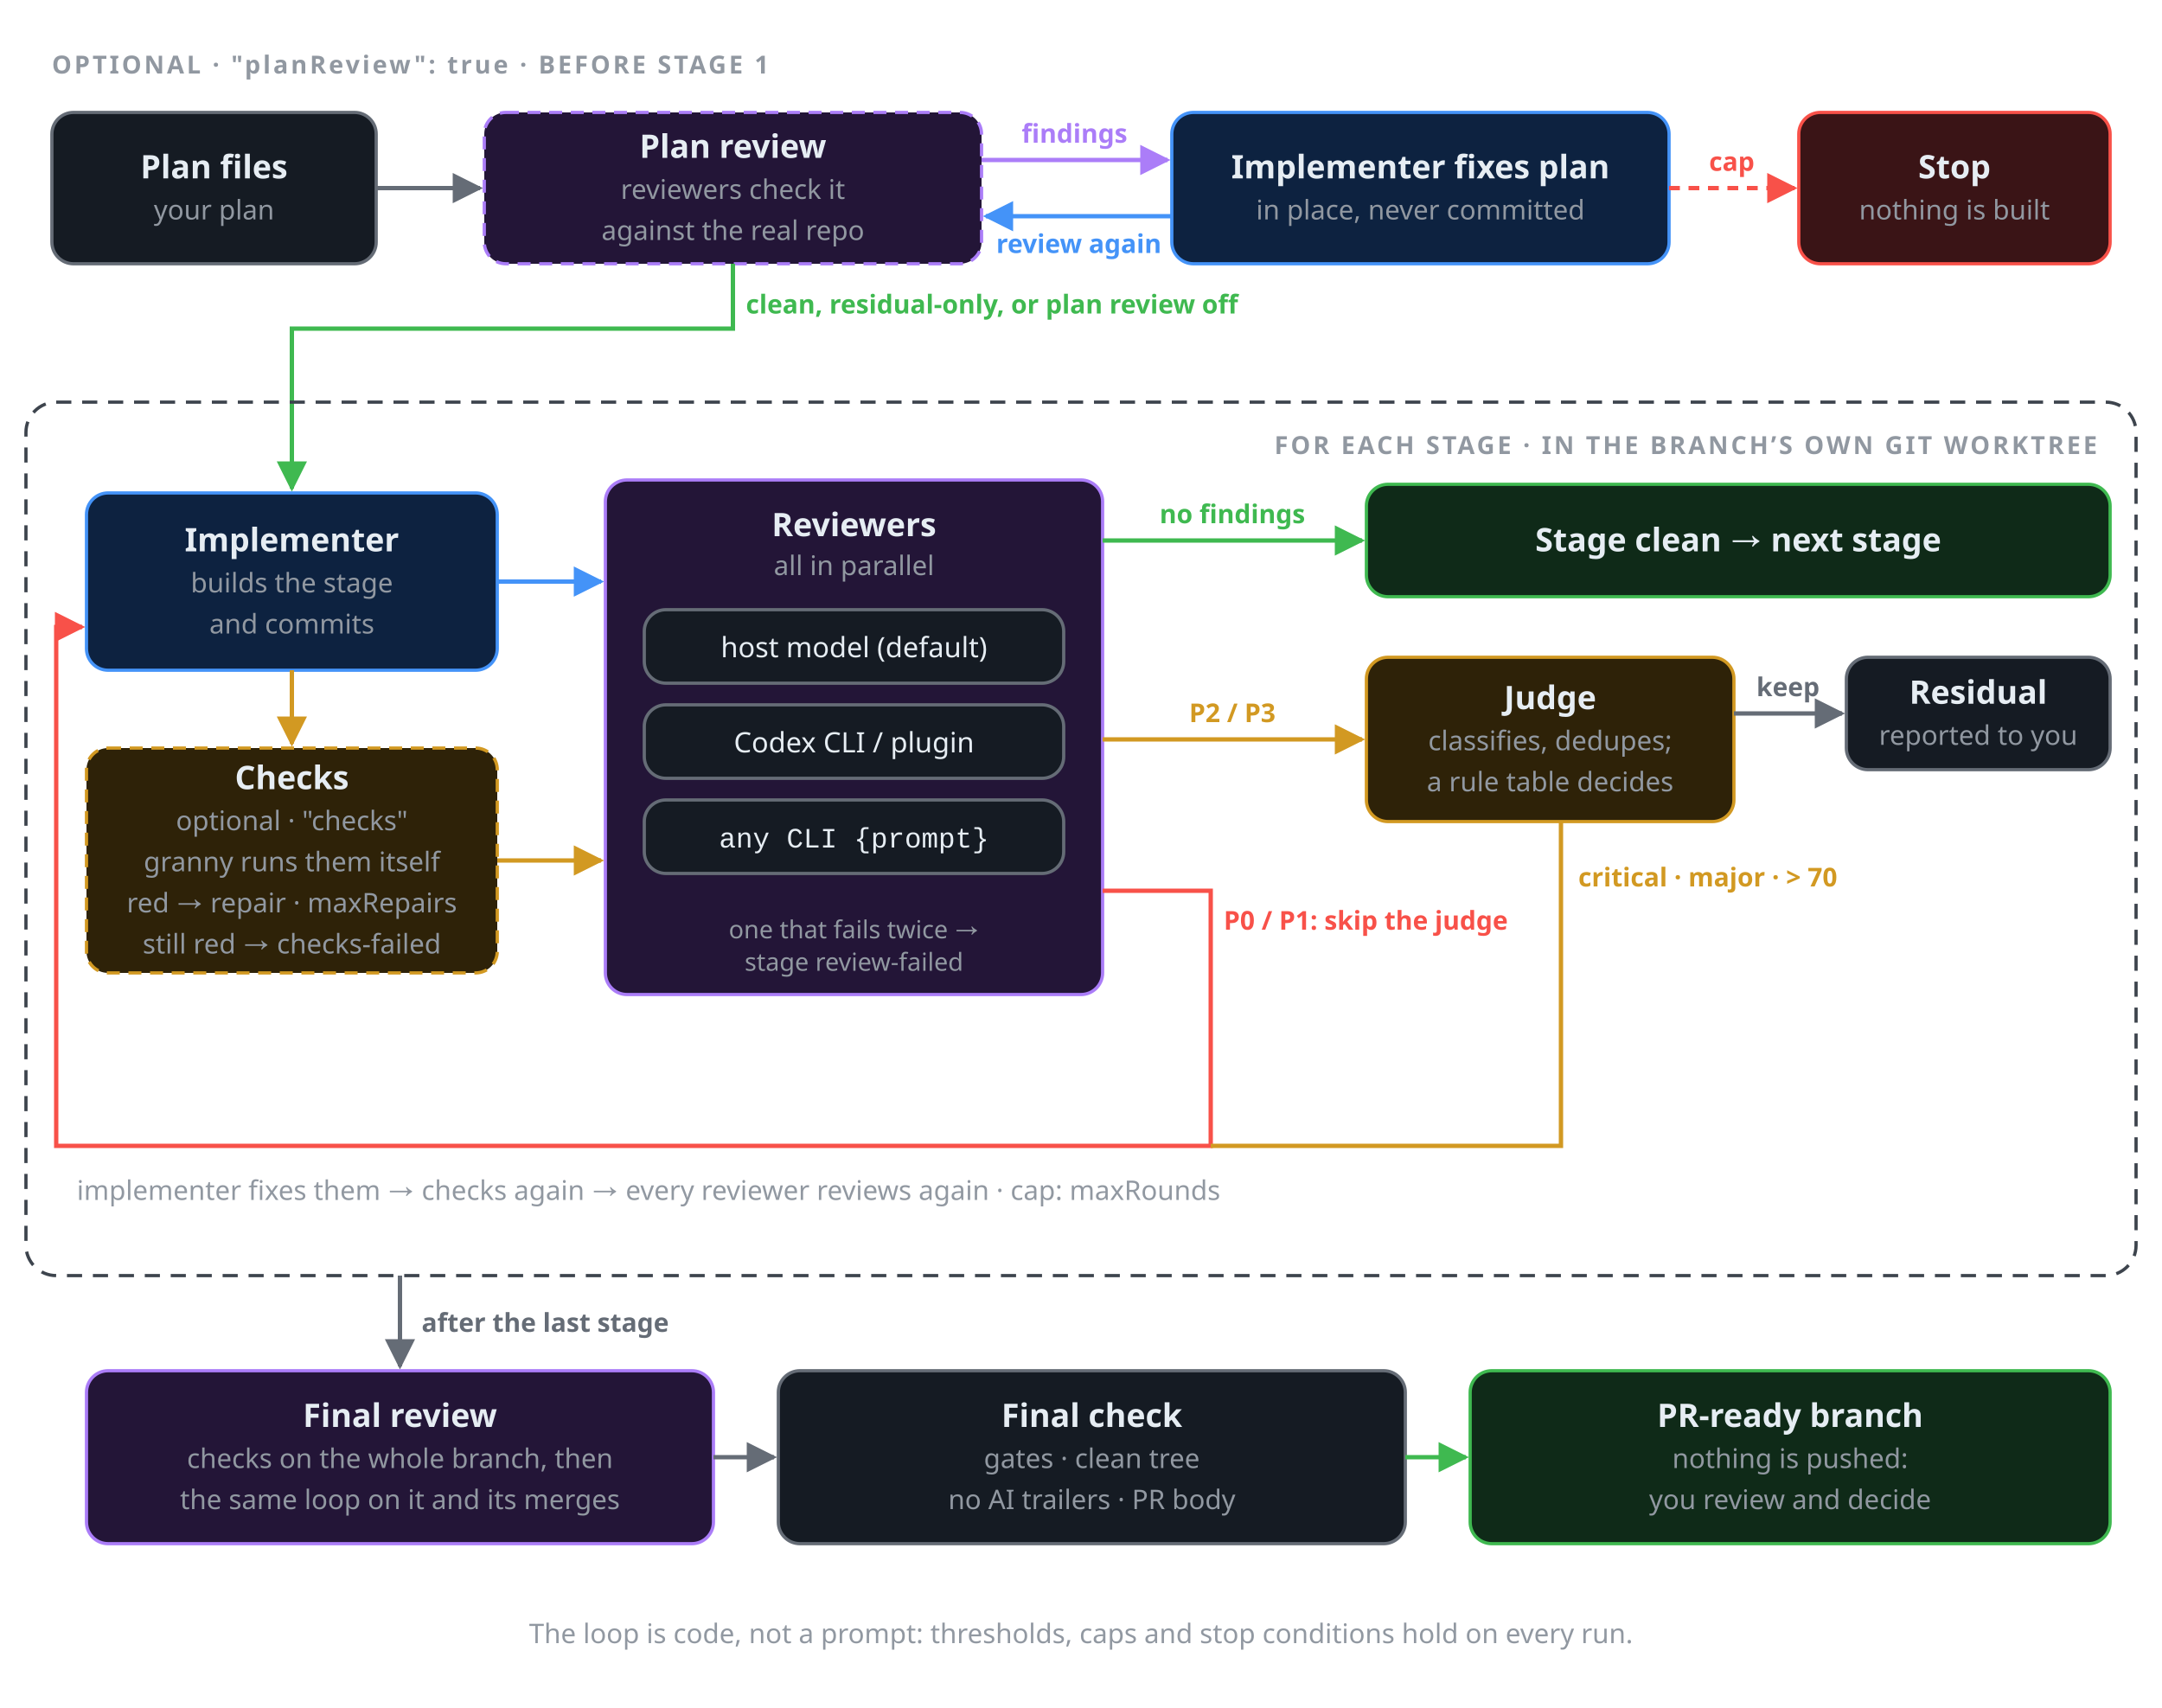
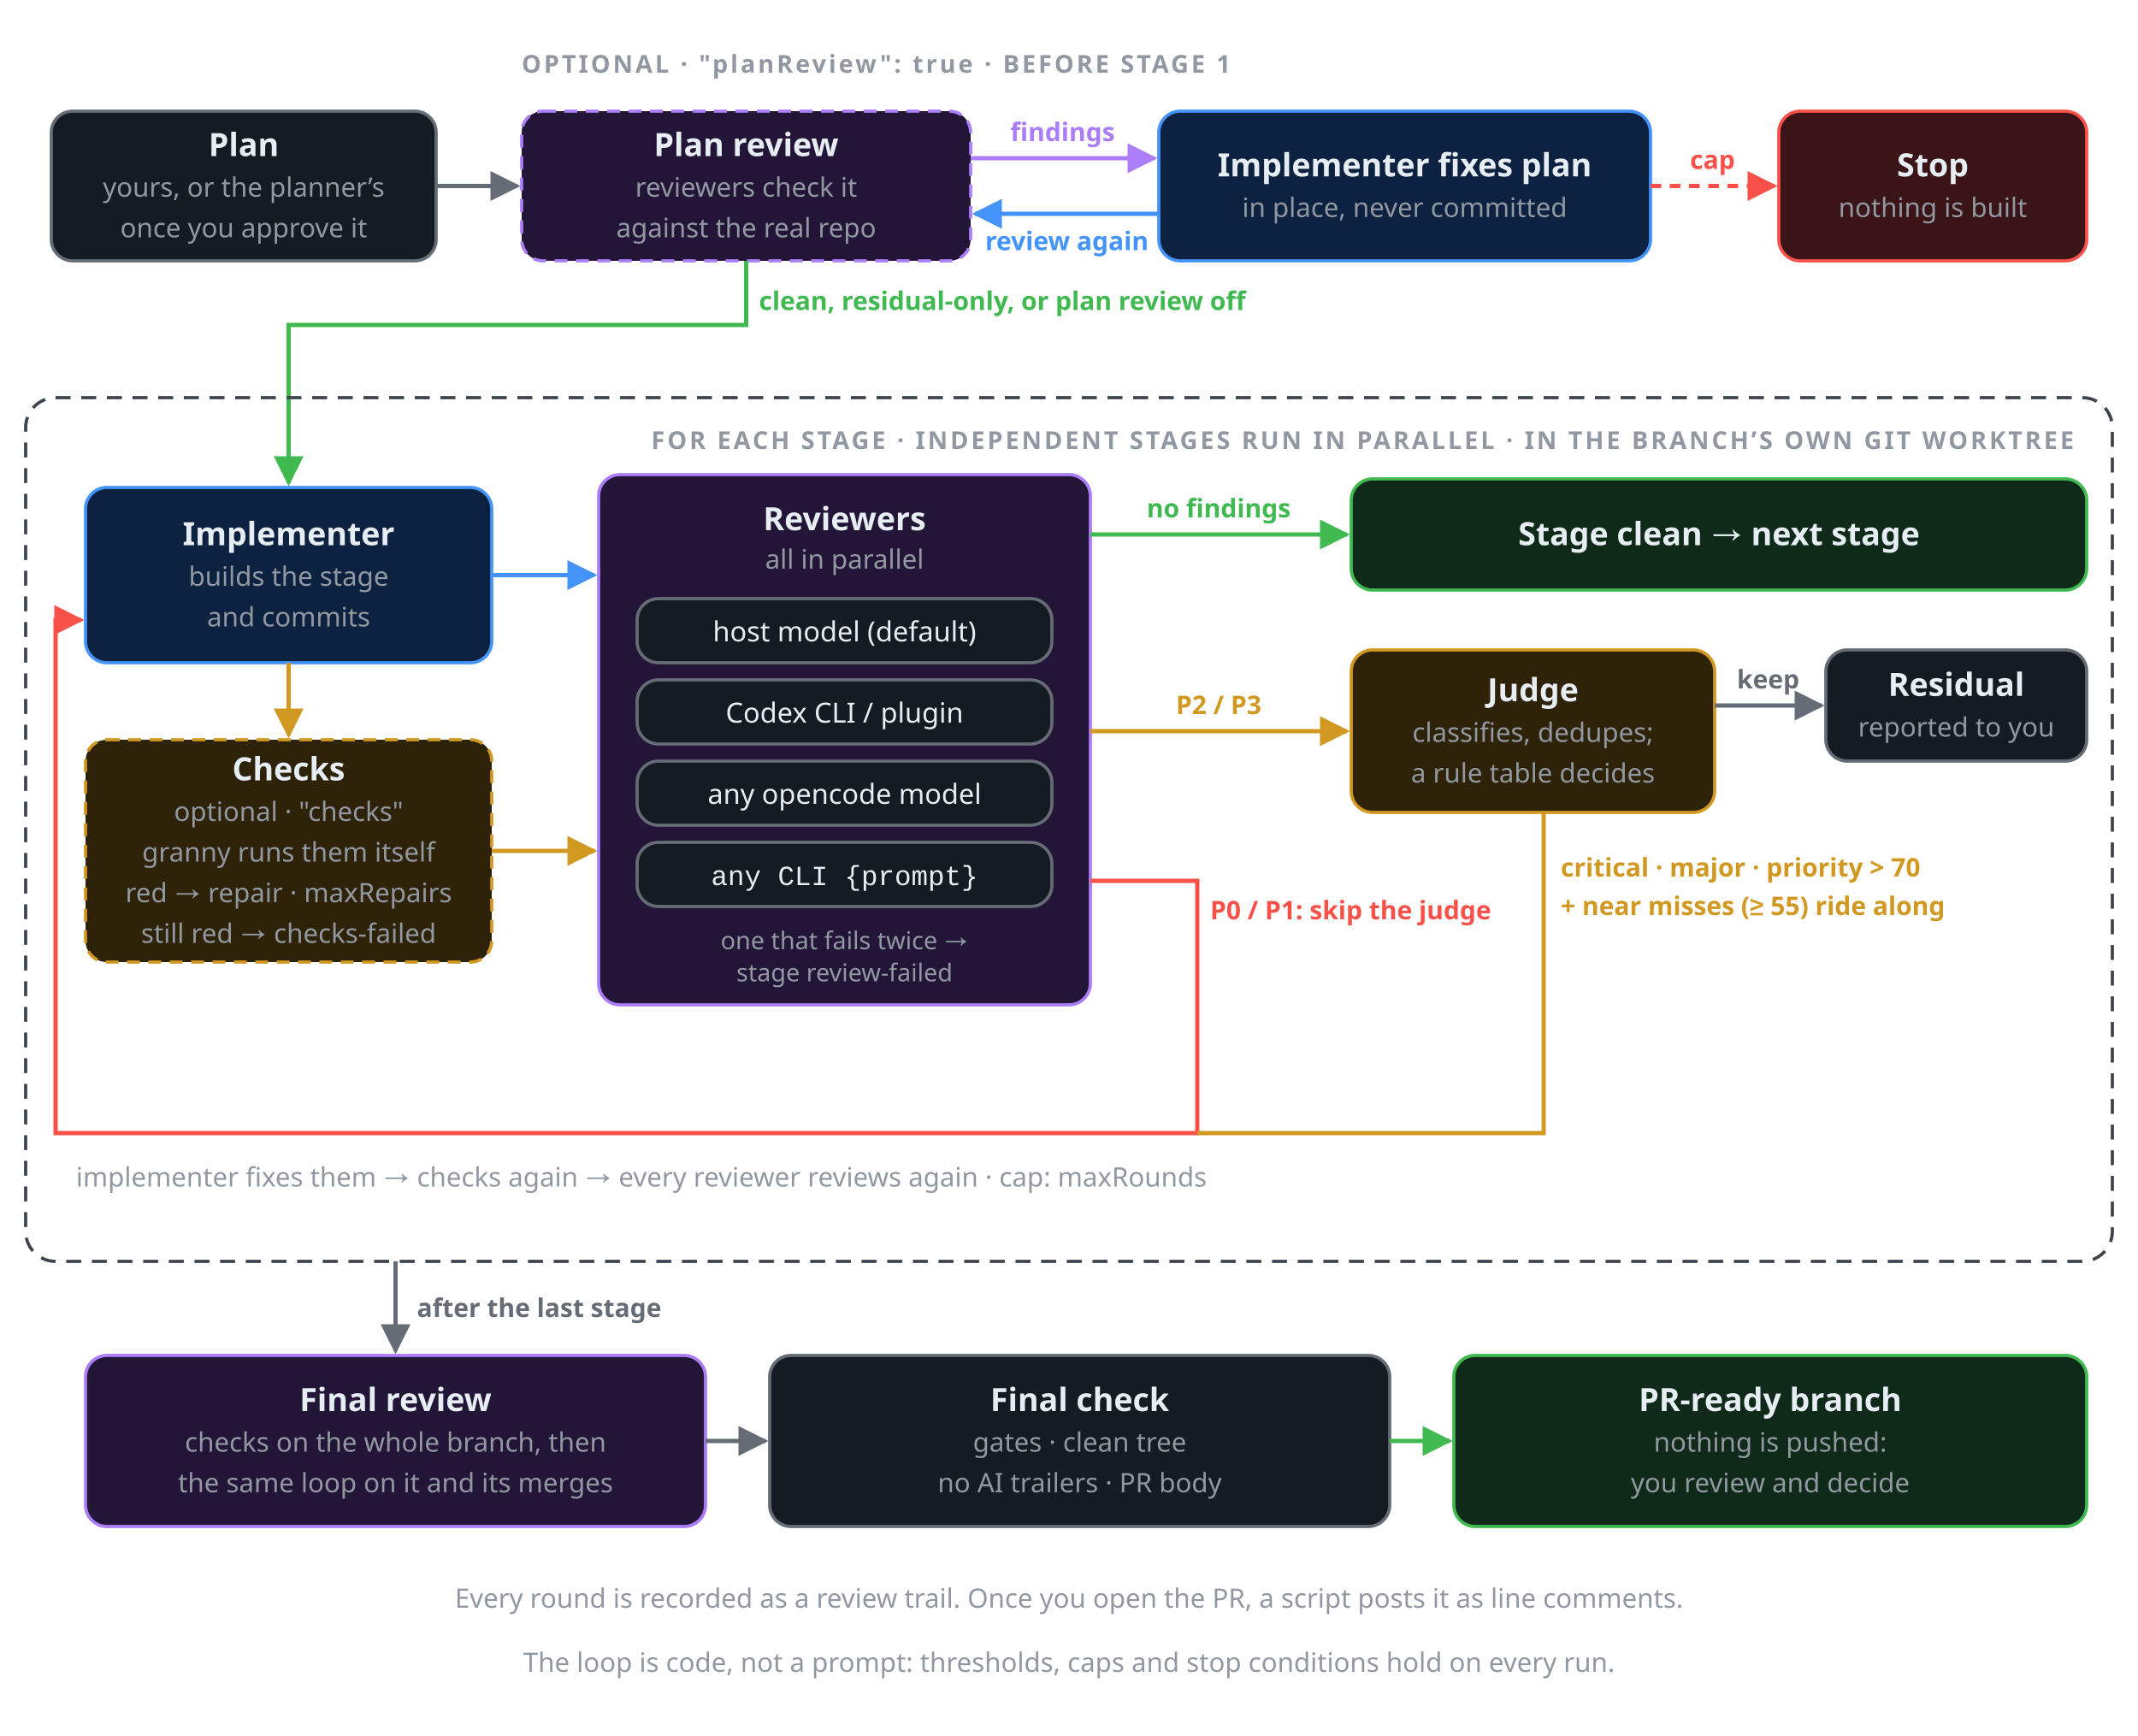
- <svg xmlns="http://www.w3.org/2000/svg" width="1000" height="790" viewBox="0 0 1000 790" role="img" aria-label="granny-workflow: an optional plan review, then implement, checks, review, judge and fix for every stage, then whole-branch checks and review">
+ <svg xmlns="http://www.w3.org/2000/svg" width="1000" height="812" viewBox="0 0 1000 812" role="img" aria-label="granny-workflow: a plan of your own or from the planner, an optional plan review, then implement, checks, review, judge and fix for every stage, then whole-branch checks and review, and a review trail for the PR">
  <defs>
    <marker id="a-neutral" viewBox="0 0 10 10" refX="9" refY="5" markerWidth="7" markerHeight="7" orient="auto-start-reverse">
      <path d="M0,0 L10,5 L0,10 z" fill="#656c76" />
    </marker>
    <marker id="a-blue" viewBox="0 0 10 10" refX="9" refY="5" markerWidth="7" markerHeight="7" orient="auto-start-reverse">
      <path d="M0,0 L10,5 L0,10 z" fill="#4493f8" />
    </marker>
    <marker id="a-purple" viewBox="0 0 10 10" refX="9" refY="5" markerWidth="7" markerHeight="7" orient="auto-start-reverse">
      <path d="M0,0 L10,5 L0,10 z" fill="#ab7df8" />
    </marker>
    <marker id="a-amber" viewBox="0 0 10 10" refX="9" refY="5" markerWidth="7" markerHeight="7" orient="auto-start-reverse">
      <path d="M0,0 L10,5 L0,10 z" fill="#d29922" />
    </marker>
    <marker id="a-red" viewBox="0 0 10 10" refX="9" refY="5" markerWidth="7" markerHeight="7" orient="auto-start-reverse">
      <path d="M0,0 L10,5 L0,10 z" fill="#f85149" />
    </marker>
    <marker id="a-green" viewBox="0 0 10 10" refX="9" refY="5" markerWidth="7" markerHeight="7" orient="auto-start-reverse">
      <path d="M0,0 L10,5 L0,10 z" fill="#3fb950" />
    </marker>
    <marker id="a-muted" viewBox="0 0 10 10" refX="9" refY="5" markerWidth="7" markerHeight="7" orient="auto-start-reverse">
      <path d="M0,0 L10,5 L0,10 z" fill="#656c76" />
    </marker>
  </defs>
-   <text x="24" y="34" font-family="-apple-system, BlinkMacSystemFont, 'Segoe UI', 'Noto Sans', Helvetica, Arial, sans-serif" font-size="11.5" font-weight="700" fill="#9198a1" text-anchor="start" letter-spacing="1.2">OPTIONAL · "planReview": true · BEFORE STAGE 1</text>
-   <rect x="24" y="52" width="150" height="70" rx="10" fill="#151b23" stroke="#656c76" stroke-width="1.5" />
-   <text x="99" y="82.5" font-family="-apple-system, BlinkMacSystemFont, 'Segoe UI', 'Noto Sans', Helvetica, Arial, sans-serif" font-size="15" font-weight="600" fill="#e6edf3" text-anchor="middle">Plan files</text>
-   <text x="99" y="101.5" font-family="-apple-system, BlinkMacSystemFont, 'Segoe UI', 'Noto Sans', Helvetica, Arial, sans-serif" font-size="12.5" font-weight="400" fill="#9198a1" text-anchor="middle">your plan</text>
-   <path d="M174,87 L222,87" fill="none" stroke="#656c76" stroke-width="2" marker-end="url(#a-neutral)" />
-   <rect x="224" y="52" width="230" height="70" rx="10" fill="#231537" stroke="#ab7df8" stroke-width="1.5" stroke-dasharray="6 4" />
-   <text x="339" y="73" font-family="-apple-system, BlinkMacSystemFont, 'Segoe UI', 'Noto Sans', Helvetica, Arial, sans-serif" font-size="15" font-weight="600" fill="#e6edf3" text-anchor="middle">Plan review</text>
-   <text x="339" y="92" font-family="-apple-system, BlinkMacSystemFont, 'Segoe UI', 'Noto Sans', Helvetica, Arial, sans-serif" font-size="12.5" font-weight="400" fill="#9198a1" text-anchor="middle">reviewers check it</text>
-   <text x="339" y="111" font-family="-apple-system, BlinkMacSystemFont, 'Segoe UI', 'Noto Sans', Helvetica, Arial, sans-serif" font-size="12.5" font-weight="400" fill="#9198a1" text-anchor="middle">against the real repo</text>
+   <text x="244" y="34" font-family="-apple-system, BlinkMacSystemFont, 'Segoe UI', 'Noto Sans', Helvetica, Arial, sans-serif" font-size="11.5" font-weight="700" fill="#9198a1" text-anchor="start" letter-spacing="1.2">OPTIONAL · "planReview": true · BEFORE STAGE 1</text>
+   <rect x="24" y="52" width="180" height="70" rx="10" fill="#151b23" stroke="#656c76" stroke-width="1.5" />
+   <text x="114" y="73" font-family="-apple-system, BlinkMacSystemFont, 'Segoe UI', 'Noto Sans', Helvetica, Arial, sans-serif" font-size="15" font-weight="600" fill="#e6edf3" text-anchor="middle">Plan</text>
+   <text x="114" y="92" font-family="-apple-system, BlinkMacSystemFont, 'Segoe UI', 'Noto Sans', Helvetica, Arial, sans-serif" font-size="12.5" font-weight="400" fill="#9198a1" text-anchor="middle">yours, or the planner’s</text>
+   <text x="114" y="111" font-family="-apple-system, BlinkMacSystemFont, 'Segoe UI', 'Noto Sans', Helvetica, Arial, sans-serif" font-size="12.5" font-weight="400" fill="#9198a1" text-anchor="middle">once you approve it</text>
+   <path d="M204,87 L242,87" fill="none" stroke="#656c76" stroke-width="2" marker-end="url(#a-neutral)" />
+   <rect x="244" y="52" width="210" height="70" rx="10" fill="#231537" stroke="#ab7df8" stroke-width="1.5" stroke-dasharray="6 4" />
+   <text x="349" y="73" font-family="-apple-system, BlinkMacSystemFont, 'Segoe UI', 'Noto Sans', Helvetica, Arial, sans-serif" font-size="15" font-weight="600" fill="#e6edf3" text-anchor="middle">Plan review</text>
+   <text x="349" y="92" font-family="-apple-system, BlinkMacSystemFont, 'Segoe UI', 'Noto Sans', Helvetica, Arial, sans-serif" font-size="12.5" font-weight="400" fill="#9198a1" text-anchor="middle">reviewers check it</text>
+   <text x="349" y="111" font-family="-apple-system, BlinkMacSystemFont, 'Segoe UI', 'Noto Sans', Helvetica, Arial, sans-serif" font-size="12.5" font-weight="400" fill="#9198a1" text-anchor="middle">against the real repo</text>
  <path d="M454,74 L540,74" fill="none" stroke="#ab7df8" stroke-width="2" marker-end="url(#a-purple)" />
  <text x="497" y="66" font-family="-apple-system, BlinkMacSystemFont, 'Segoe UI', 'Noto Sans', Helvetica, Arial, sans-serif" font-size="12" font-weight="600" fill="#ab7df8" text-anchor="middle">findings</text>
  <rect x="542" y="52" width="230" height="70" rx="10" fill="#0d2240" stroke="#4493f8" stroke-width="1.5" />
  <text x="657" y="82.5" font-family="-apple-system, BlinkMacSystemFont, 'Segoe UI', 'Noto Sans', Helvetica, Arial, sans-serif" font-size="15" font-weight="600" fill="#e6edf3" text-anchor="middle">Implementer fixes plan</text>
  <text x="657" y="101.5" font-family="-apple-system, BlinkMacSystemFont, 'Segoe UI', 'Noto Sans', Helvetica, Arial, sans-serif" font-size="12.5" font-weight="400" fill="#9198a1" text-anchor="middle">in place, never committed</text>
  <path d="M542,100 L456,100" fill="none" stroke="#4493f8" stroke-width="2" marker-end="url(#a-blue)" />
  <text x="499" y="117" font-family="-apple-system, BlinkMacSystemFont, 'Segoe UI', 'Noto Sans', Helvetica, Arial, sans-serif" font-size="12" font-weight="600" fill="#4493f8" text-anchor="middle">review again</text>
  <path d="M772,87 L830,87" fill="none" stroke="#f85149" stroke-width="2" stroke-dasharray="5 4" marker-end="url(#a-red)" />
  <text x="801" y="79" font-family="-apple-system, BlinkMacSystemFont, 'Segoe UI', 'Noto Sans', Helvetica, Arial, sans-serif" font-size="12" font-weight="600" fill="#f85149" text-anchor="middle">cap</text>
  <rect x="832" y="52" width="144" height="70" rx="10" fill="#3a1416" stroke="#f85149" stroke-width="1.5" />
  <text x="904" y="82.5" font-family="-apple-system, BlinkMacSystemFont, 'Segoe UI', 'Noto Sans', Helvetica, Arial, sans-serif" font-size="15" font-weight="600" fill="#e6edf3" text-anchor="middle">Stop</text>
  <text x="904" y="101.5" font-family="-apple-system, BlinkMacSystemFont, 'Segoe UI', 'Noto Sans', Helvetica, Arial, sans-serif" font-size="12.5" font-weight="400" fill="#9198a1" text-anchor="middle">nothing is built</text>
-   <path d="M339,122 L339,152 L135,152 L135,226" fill="none" stroke="#3fb950" stroke-width="2" marker-end="url(#a-green)" />
-   <text x="345" y="145" font-family="-apple-system, BlinkMacSystemFont, 'Segoe UI', 'Noto Sans', Helvetica, Arial, sans-serif" font-size="12" font-weight="600" fill="#3fb950" text-anchor="start">clean, residual-only, or plan review off</text>
+   <path d="M349,122 L349,152 L135,152 L135,226" fill="none" stroke="#3fb950" stroke-width="2" marker-end="url(#a-green)" />
+   <text x="355" y="145" font-family="-apple-system, BlinkMacSystemFont, 'Segoe UI', 'Noto Sans', Helvetica, Arial, sans-serif" font-size="12" font-weight="600" fill="#3fb950" text-anchor="start">clean, residual-only, or plan review off</text>
  <rect x="12" y="186" width="976" height="404" rx="14" fill="none" stroke="#3d444d" stroke-width="1.5" stroke-dasharray="7 5" />
-   <text x="970" y="210" font-family="-apple-system, BlinkMacSystemFont, 'Segoe UI', 'Noto Sans', Helvetica, Arial, sans-serif" font-size="11.5" font-weight="700" fill="#9198a1" text-anchor="end" letter-spacing="1.2">FOR EACH STAGE · IN THE BRANCH’S OWN GIT WORKTREE</text>
+   <text x="970" y="210" font-family="-apple-system, BlinkMacSystemFont, 'Segoe UI', 'Noto Sans', Helvetica, Arial, sans-serif" font-size="11.5" font-weight="700" fill="#9198a1" text-anchor="end" letter-spacing="1.2">FOR EACH STAGE · INDEPENDENT STAGES RUN IN PARALLEL · IN THE BRANCH’S OWN GIT WORKTREE</text>
  <rect x="40" y="228" width="190" height="82" rx="10" fill="#0d2240" stroke="#4493f8" stroke-width="1.5" />
  <text x="135" y="255" font-family="-apple-system, BlinkMacSystemFont, 'Segoe UI', 'Noto Sans', Helvetica, Arial, sans-serif" font-size="15" font-weight="600" fill="#e6edf3" text-anchor="middle">Implementer</text>
  <text x="135" y="274" font-family="-apple-system, BlinkMacSystemFont, 'Segoe UI', 'Noto Sans', Helvetica, Arial, sans-serif" font-size="12.5" font-weight="400" fill="#9198a1" text-anchor="middle">builds the stage</text>
  <text x="135" y="293" font-family="-apple-system, BlinkMacSystemFont, 'Segoe UI', 'Noto Sans', Helvetica, Arial, sans-serif" font-size="12.5" font-weight="400" fill="#9198a1" text-anchor="middle">and commits</text>
  <path d="M230,269 L278,269" fill="none" stroke="#4493f8" stroke-width="2" marker-end="url(#a-blue)" />
  <path d="M135,310 L135,344" fill="none" stroke="#d29922" stroke-width="2" marker-end="url(#a-amber)" />
  <rect x="40" y="346" width="190" height="104" rx="10" fill="#2e2208" stroke="#d29922" stroke-width="1.5" stroke-dasharray="6 4" />
  <text x="135" y="365" font-family="-apple-system, BlinkMacSystemFont, 'Segoe UI', 'Noto Sans', Helvetica, Arial, sans-serif" font-size="15" font-weight="600" fill="#e6edf3" text-anchor="middle">Checks</text>
  <text x="135" y="384" font-family="-apple-system, BlinkMacSystemFont, 'Segoe UI', 'Noto Sans', Helvetica, Arial, sans-serif" font-size="12.5" font-weight="400" fill="#9198a1" text-anchor="middle">optional · "checks"</text>
  <text x="135" y="403" font-family="-apple-system, BlinkMacSystemFont, 'Segoe UI', 'Noto Sans', Helvetica, Arial, sans-serif" font-size="12.5" font-weight="400" fill="#9198a1" text-anchor="middle">granny runs them itself</text>
  <text x="135" y="422" font-family="-apple-system, BlinkMacSystemFont, 'Segoe UI', 'Noto Sans', Helvetica, Arial, sans-serif" font-size="12.5" font-weight="400" fill="#9198a1" text-anchor="middle">red → repair · maxRepairs</text>
  <text x="135" y="441" font-family="-apple-system, BlinkMacSystemFont, 'Segoe UI', 'Noto Sans', Helvetica, Arial, sans-serif" font-size="12.5" font-weight="400" fill="#9198a1" text-anchor="middle">still red → checks-failed</text>
  <path d="M230,398 L278,398" fill="none" stroke="#d29922" stroke-width="2" marker-end="url(#a-amber)" />
-   <rect x="280" y="222" width="230" height="238" rx="10" fill="#231537" stroke="#ab7df8" stroke-width="1.5" />
-   <text x="395" y="346" font-family="-apple-system, BlinkMacSystemFont, 'Segoe UI', 'Noto Sans', Helvetica, Arial, sans-serif" font-size="15" font-weight="600" fill="#e6edf3" text-anchor="middle" />
+   <rect x="280" y="222" width="230" height="248" rx="10" fill="#231537" stroke="#ab7df8" stroke-width="1.5" />
+   <text x="395" y="351" font-family="-apple-system, BlinkMacSystemFont, 'Segoe UI', 'Noto Sans', Helvetica, Arial, sans-serif" font-size="15" font-weight="600" fill="#e6edf3" text-anchor="middle" />
  <text x="395" y="248" font-family="-apple-system, BlinkMacSystemFont, 'Segoe UI', 'Noto Sans', Helvetica, Arial, sans-serif" font-size="15" font-weight="600" fill="#e6edf3" text-anchor="middle">Reviewers</text>
  <text x="395" y="266" font-family="-apple-system, BlinkMacSystemFont, 'Segoe UI', 'Noto Sans', Helvetica, Arial, sans-serif" font-size="12.5" font-weight="400" fill="#9198a1" text-anchor="middle">all in parallel</text>
-   <rect x="298" y="282" width="194" height="34" rx="10" fill="#151b23" stroke="#656c76" stroke-width="1.5" />
-   <text x="395" y="304" font-family="-apple-system, BlinkMacSystemFont, 'Segoe UI', 'Noto Sans', Helvetica, Arial, sans-serif" font-size="15" font-weight="600" fill="#e6edf3" text-anchor="middle" />
-   <text x="395" y="304" font-family="-apple-system, BlinkMacSystemFont, 'Segoe UI', 'Noto Sans', Helvetica, Arial, sans-serif" font-size="13" font-weight="400" fill="#e6edf3" text-anchor="middle">host model (default)</text>
-   <rect x="298" y="326" width="194" height="34" rx="10" fill="#151b23" stroke="#656c76" stroke-width="1.5" />
-   <text x="395" y="348" font-family="-apple-system, BlinkMacSystemFont, 'Segoe UI', 'Noto Sans', Helvetica, Arial, sans-serif" font-size="15" font-weight="600" fill="#e6edf3" text-anchor="middle" />
-   <text x="395" y="348" font-family="-apple-system, BlinkMacSystemFont, 'Segoe UI', 'Noto Sans', Helvetica, Arial, sans-serif" font-size="13" font-weight="400" fill="#e6edf3" text-anchor="middle">Codex CLI / plugin</text>
-   <rect x="298" y="370" width="194" height="34" rx="10" fill="#151b23" stroke="#656c76" stroke-width="1.5" />
-   <text x="395" y="392" font-family="-apple-system, BlinkMacSystemFont, 'Segoe UI', 'Noto Sans', Helvetica, Arial, sans-serif" font-size="15" font-weight="600" fill="#e6edf3" text-anchor="middle" />
-   <text x="395" y="392" font-family="ui-monospace, SFMono-Regular, 'SF Mono', Menlo, Consolas, 'Liberation Mono', monospace" font-size="13" font-weight="400" fill="#e6edf3" text-anchor="middle">any CLI  {prompt}</text>
-   <text x="395" y="434" font-family="-apple-system, BlinkMacSystemFont, 'Segoe UI', 'Noto Sans', Helvetica, Arial, sans-serif" font-size="11.5" font-weight="400" fill="#9198a1" text-anchor="middle">one that fails twice →</text>
-   <text x="395" y="449" font-family="-apple-system, BlinkMacSystemFont, 'Segoe UI', 'Noto Sans', Helvetica, Arial, sans-serif" font-size="11.5" font-weight="400" fill="#9198a1" text-anchor="middle">stage review-failed</text>
+   <rect x="298" y="280" width="194" height="30" rx="10" fill="#151b23" stroke="#656c76" stroke-width="1.5" />
+   <text x="395" y="300" font-family="-apple-system, BlinkMacSystemFont, 'Segoe UI', 'Noto Sans', Helvetica, Arial, sans-serif" font-size="15" font-weight="600" fill="#e6edf3" text-anchor="middle" />
+   <text x="395" y="300" font-family="-apple-system, BlinkMacSystemFont, 'Segoe UI', 'Noto Sans', Helvetica, Arial, sans-serif" font-size="13" font-weight="400" fill="#e6edf3" text-anchor="middle">host model (default)</text>
+   <rect x="298" y="318" width="194" height="30" rx="10" fill="#151b23" stroke="#656c76" stroke-width="1.5" />
+   <text x="395" y="338" font-family="-apple-system, BlinkMacSystemFont, 'Segoe UI', 'Noto Sans', Helvetica, Arial, sans-serif" font-size="15" font-weight="600" fill="#e6edf3" text-anchor="middle" />
+   <text x="395" y="338" font-family="-apple-system, BlinkMacSystemFont, 'Segoe UI', 'Noto Sans', Helvetica, Arial, sans-serif" font-size="13" font-weight="400" fill="#e6edf3" text-anchor="middle">Codex CLI / plugin</text>
+   <rect x="298" y="356" width="194" height="30" rx="10" fill="#151b23" stroke="#656c76" stroke-width="1.5" />
+   <text x="395" y="376" font-family="-apple-system, BlinkMacSystemFont, 'Segoe UI', 'Noto Sans', Helvetica, Arial, sans-serif" font-size="15" font-weight="600" fill="#e6edf3" text-anchor="middle" />
+   <text x="395" y="376" font-family="-apple-system, BlinkMacSystemFont, 'Segoe UI', 'Noto Sans', Helvetica, Arial, sans-serif" font-size="13" font-weight="400" fill="#e6edf3" text-anchor="middle">any opencode model</text>
+   <rect x="298" y="394" width="194" height="30" rx="10" fill="#151b23" stroke="#656c76" stroke-width="1.5" />
+   <text x="395" y="414" font-family="-apple-system, BlinkMacSystemFont, 'Segoe UI', 'Noto Sans', Helvetica, Arial, sans-serif" font-size="15" font-weight="600" fill="#e6edf3" text-anchor="middle" />
+   <text x="395" y="414" font-family="ui-monospace, SFMono-Regular, 'SF Mono', Menlo, Consolas, 'Liberation Mono', monospace" font-size="13" font-weight="400" fill="#e6edf3" text-anchor="middle">any CLI  {prompt}</text>
+   <text x="395" y="444" font-family="-apple-system, BlinkMacSystemFont, 'Segoe UI', 'Noto Sans', Helvetica, Arial, sans-serif" font-size="11.5" font-weight="400" fill="#9198a1" text-anchor="middle">one that fails twice →</text>
+   <text x="395" y="459" font-family="-apple-system, BlinkMacSystemFont, 'Segoe UI', 'Noto Sans', Helvetica, Arial, sans-serif" font-size="11.5" font-weight="400" fill="#9198a1" text-anchor="middle">stage review-failed</text>
  <path d="M510,250 L630,250" fill="none" stroke="#3fb950" stroke-width="2" marker-end="url(#a-green)" />
  <text x="570" y="242" font-family="-apple-system, BlinkMacSystemFont, 'Segoe UI', 'Noto Sans', Helvetica, Arial, sans-serif" font-size="12" font-weight="600" fill="#3fb950" text-anchor="middle">no findings</text>
  <rect x="632" y="224" width="344" height="52" rx="10" fill="#0f2a18" stroke="#3fb950" stroke-width="1.5" />
  <text x="804" y="255" font-family="-apple-system, BlinkMacSystemFont, 'Segoe UI', 'Noto Sans', Helvetica, Arial, sans-serif" font-size="15" font-weight="600" fill="#e6edf3" text-anchor="middle">Stage clean → next stage</text>
  <path d="M510,342 L630,342" fill="none" stroke="#d29922" stroke-width="2" marker-end="url(#a-amber)" />
  <text x="570" y="334" font-family="-apple-system, BlinkMacSystemFont, 'Segoe UI', 'Noto Sans', Helvetica, Arial, sans-serif" font-size="12" font-weight="600" fill="#d29922" text-anchor="middle">P2 / P3</text>
  <rect x="632" y="304" width="170" height="76" rx="10" fill="#2e2208" stroke="#d29922" stroke-width="1.5" />
  <text x="717" y="328" font-family="-apple-system, BlinkMacSystemFont, 'Segoe UI', 'Noto Sans', Helvetica, Arial, sans-serif" font-size="15" font-weight="600" fill="#e6edf3" text-anchor="middle">Judge</text>
  <text x="717" y="347" font-family="-apple-system, BlinkMacSystemFont, 'Segoe UI', 'Noto Sans', Helvetica, Arial, sans-serif" font-size="12.5" font-weight="400" fill="#9198a1" text-anchor="middle">classifies, dedupes;</text>
  <text x="717" y="366" font-family="-apple-system, BlinkMacSystemFont, 'Segoe UI', 'Noto Sans', Helvetica, Arial, sans-serif" font-size="12.5" font-weight="400" fill="#9198a1" text-anchor="middle">a rule table decides</text>
  <path d="M802,330 L852,330" fill="none" stroke="#656c76" stroke-width="2" marker-end="url(#a-muted)" />
  <text x="827" y="322" font-family="-apple-system, BlinkMacSystemFont, 'Segoe UI', 'Noto Sans', Helvetica, Arial, sans-serif" font-size="12" font-weight="600" fill="#656c76" text-anchor="middle">keep</text>
  <rect x="854" y="304" width="122" height="52" rx="10" fill="#151b23" stroke="#656c76" stroke-width="1.5" />
  <text x="915" y="325.5" font-family="-apple-system, BlinkMacSystemFont, 'Segoe UI', 'Noto Sans', Helvetica, Arial, sans-serif" font-size="15" font-weight="600" fill="#e6edf3" text-anchor="middle">Residual</text>
  <text x="915" y="344.5" font-family="-apple-system, BlinkMacSystemFont, 'Segoe UI', 'Noto Sans', Helvetica, Arial, sans-serif" font-size="12.5" font-weight="400" fill="#9198a1" text-anchor="middle">reported to you</text>
  <path d="M510,412 L560,412 L560,530 L26,530 L26,290 L38,290" fill="none" stroke="#f85149" stroke-width="2" marker-end="url(#a-red)" />
  <text x="566" y="430" font-family="-apple-system, BlinkMacSystemFont, 'Segoe UI', 'Noto Sans', Helvetica, Arial, sans-serif" font-size="12" font-weight="600" fill="#f85149" text-anchor="start">P0 / P1: skip the judge</text>
  <path d="M722,380 L722,530 L560,530" fill="none" stroke="#d29922" stroke-width="2" />
-   <text x="730" y="410" font-family="-apple-system, BlinkMacSystemFont, 'Segoe UI', 'Noto Sans', Helvetica, Arial, sans-serif" font-size="12" font-weight="600" fill="#d29922" text-anchor="start">critical · major · &gt; 70</text>
+   <text x="730" y="410" font-family="-apple-system, BlinkMacSystemFont, 'Segoe UI', 'Noto Sans', Helvetica, Arial, sans-serif" font-size="12" font-weight="600" fill="#d29922" text-anchor="start">critical · major · priority &gt; 70</text>
+   <text x="730" y="428" font-family="-apple-system, BlinkMacSystemFont, 'Segoe UI', 'Noto Sans', Helvetica, Arial, sans-serif" font-size="12" font-weight="600" fill="#d29922" text-anchor="start">+ near misses (≥ 55) ride along</text>
  <text x="300" y="555" font-family="-apple-system, BlinkMacSystemFont, 'Segoe UI', 'Noto Sans', Helvetica, Arial, sans-serif" font-size="12.5" font-weight="400" fill="#9198a1" text-anchor="middle">implementer fixes them → checks again → every reviewer reviews again · cap: maxRounds</text>
  <path d="M185,590 L185,632" fill="none" stroke="#656c76" stroke-width="2" marker-end="url(#a-neutral)" />
  <text x="195" y="616" font-family="-apple-system, BlinkMacSystemFont, 'Segoe UI', 'Noto Sans', Helvetica, Arial, sans-serif" font-size="12" font-weight="600" fill="#656c76" text-anchor="start">after the last stage</text>
  <rect x="40" y="634" width="290" height="80" rx="10" fill="#231537" stroke="#ab7df8" stroke-width="1.5" />
  <text x="185" y="660" font-family="-apple-system, BlinkMacSystemFont, 'Segoe UI', 'Noto Sans', Helvetica, Arial, sans-serif" font-size="15" font-weight="600" fill="#e6edf3" text-anchor="middle">Final review</text>
  <text x="185" y="679" font-family="-apple-system, BlinkMacSystemFont, 'Segoe UI', 'Noto Sans', Helvetica, Arial, sans-serif" font-size="12.5" font-weight="400" fill="#9198a1" text-anchor="middle">checks on the whole branch, then</text>
  <text x="185" y="698" font-family="-apple-system, BlinkMacSystemFont, 'Segoe UI', 'Noto Sans', Helvetica, Arial, sans-serif" font-size="12.5" font-weight="400" fill="#9198a1" text-anchor="middle">the same loop on it and its merges</text>
  <path d="M330,674 L358,674" fill="none" stroke="#656c76" stroke-width="2" marker-end="url(#a-neutral)" />
  <rect x="360" y="634" width="290" height="80" rx="10" fill="#151b23" stroke="#656c76" stroke-width="1.5" />
  <text x="505" y="660" font-family="-apple-system, BlinkMacSystemFont, 'Segoe UI', 'Noto Sans', Helvetica, Arial, sans-serif" font-size="15" font-weight="600" fill="#e6edf3" text-anchor="middle">Final check</text>
  <text x="505" y="679" font-family="-apple-system, BlinkMacSystemFont, 'Segoe UI', 'Noto Sans', Helvetica, Arial, sans-serif" font-size="12.5" font-weight="400" fill="#9198a1" text-anchor="middle">gates · clean tree</text>
  <text x="505" y="698" font-family="-apple-system, BlinkMacSystemFont, 'Segoe UI', 'Noto Sans', Helvetica, Arial, sans-serif" font-size="12.5" font-weight="400" fill="#9198a1" text-anchor="middle">no AI trailers · PR body</text>
  <path d="M650,674 L678,674" fill="none" stroke="#3fb950" stroke-width="2" marker-end="url(#a-green)" />
  <rect x="680" y="634" width="296" height="80" rx="10" fill="#0f2a18" stroke="#3fb950" stroke-width="1.5" />
  <text x="828" y="660" font-family="-apple-system, BlinkMacSystemFont, 'Segoe UI', 'Noto Sans', Helvetica, Arial, sans-serif" font-size="15" font-weight="600" fill="#e6edf3" text-anchor="middle">PR-ready branch</text>
  <text x="828" y="679" font-family="-apple-system, BlinkMacSystemFont, 'Segoe UI', 'Noto Sans', Helvetica, Arial, sans-serif" font-size="12.5" font-weight="400" fill="#9198a1" text-anchor="middle">nothing is pushed:</text>
  <text x="828" y="698" font-family="-apple-system, BlinkMacSystemFont, 'Segoe UI', 'Noto Sans', Helvetica, Arial, sans-serif" font-size="12.5" font-weight="400" fill="#9198a1" text-anchor="middle">you review and decide</text>
-   <text x="500" y="760" font-family="-apple-system, BlinkMacSystemFont, 'Segoe UI', 'Noto Sans', Helvetica, Arial, sans-serif" font-size="12.5" font-weight="400" fill="#9198a1" text-anchor="middle">The loop is code, not a prompt: thresholds, caps and stop conditions hold on every run.</text>
+   <text x="500" y="752" font-family="-apple-system, BlinkMacSystemFont, 'Segoe UI', 'Noto Sans', Helvetica, Arial, sans-serif" font-size="12.5" font-weight="400" fill="#9198a1" text-anchor="middle">Every round is recorded as a review trail. Once you open the PR, a script posts it as line comments.</text>
+   <text x="500" y="782" font-family="-apple-system, BlinkMacSystemFont, 'Segoe UI', 'Noto Sans', Helvetica, Arial, sans-serif" font-size="12.5" font-weight="400" fill="#9198a1" text-anchor="middle">The loop is code, not a prompt: thresholds, caps and stop conditions hold on every run.</text>
</svg>
